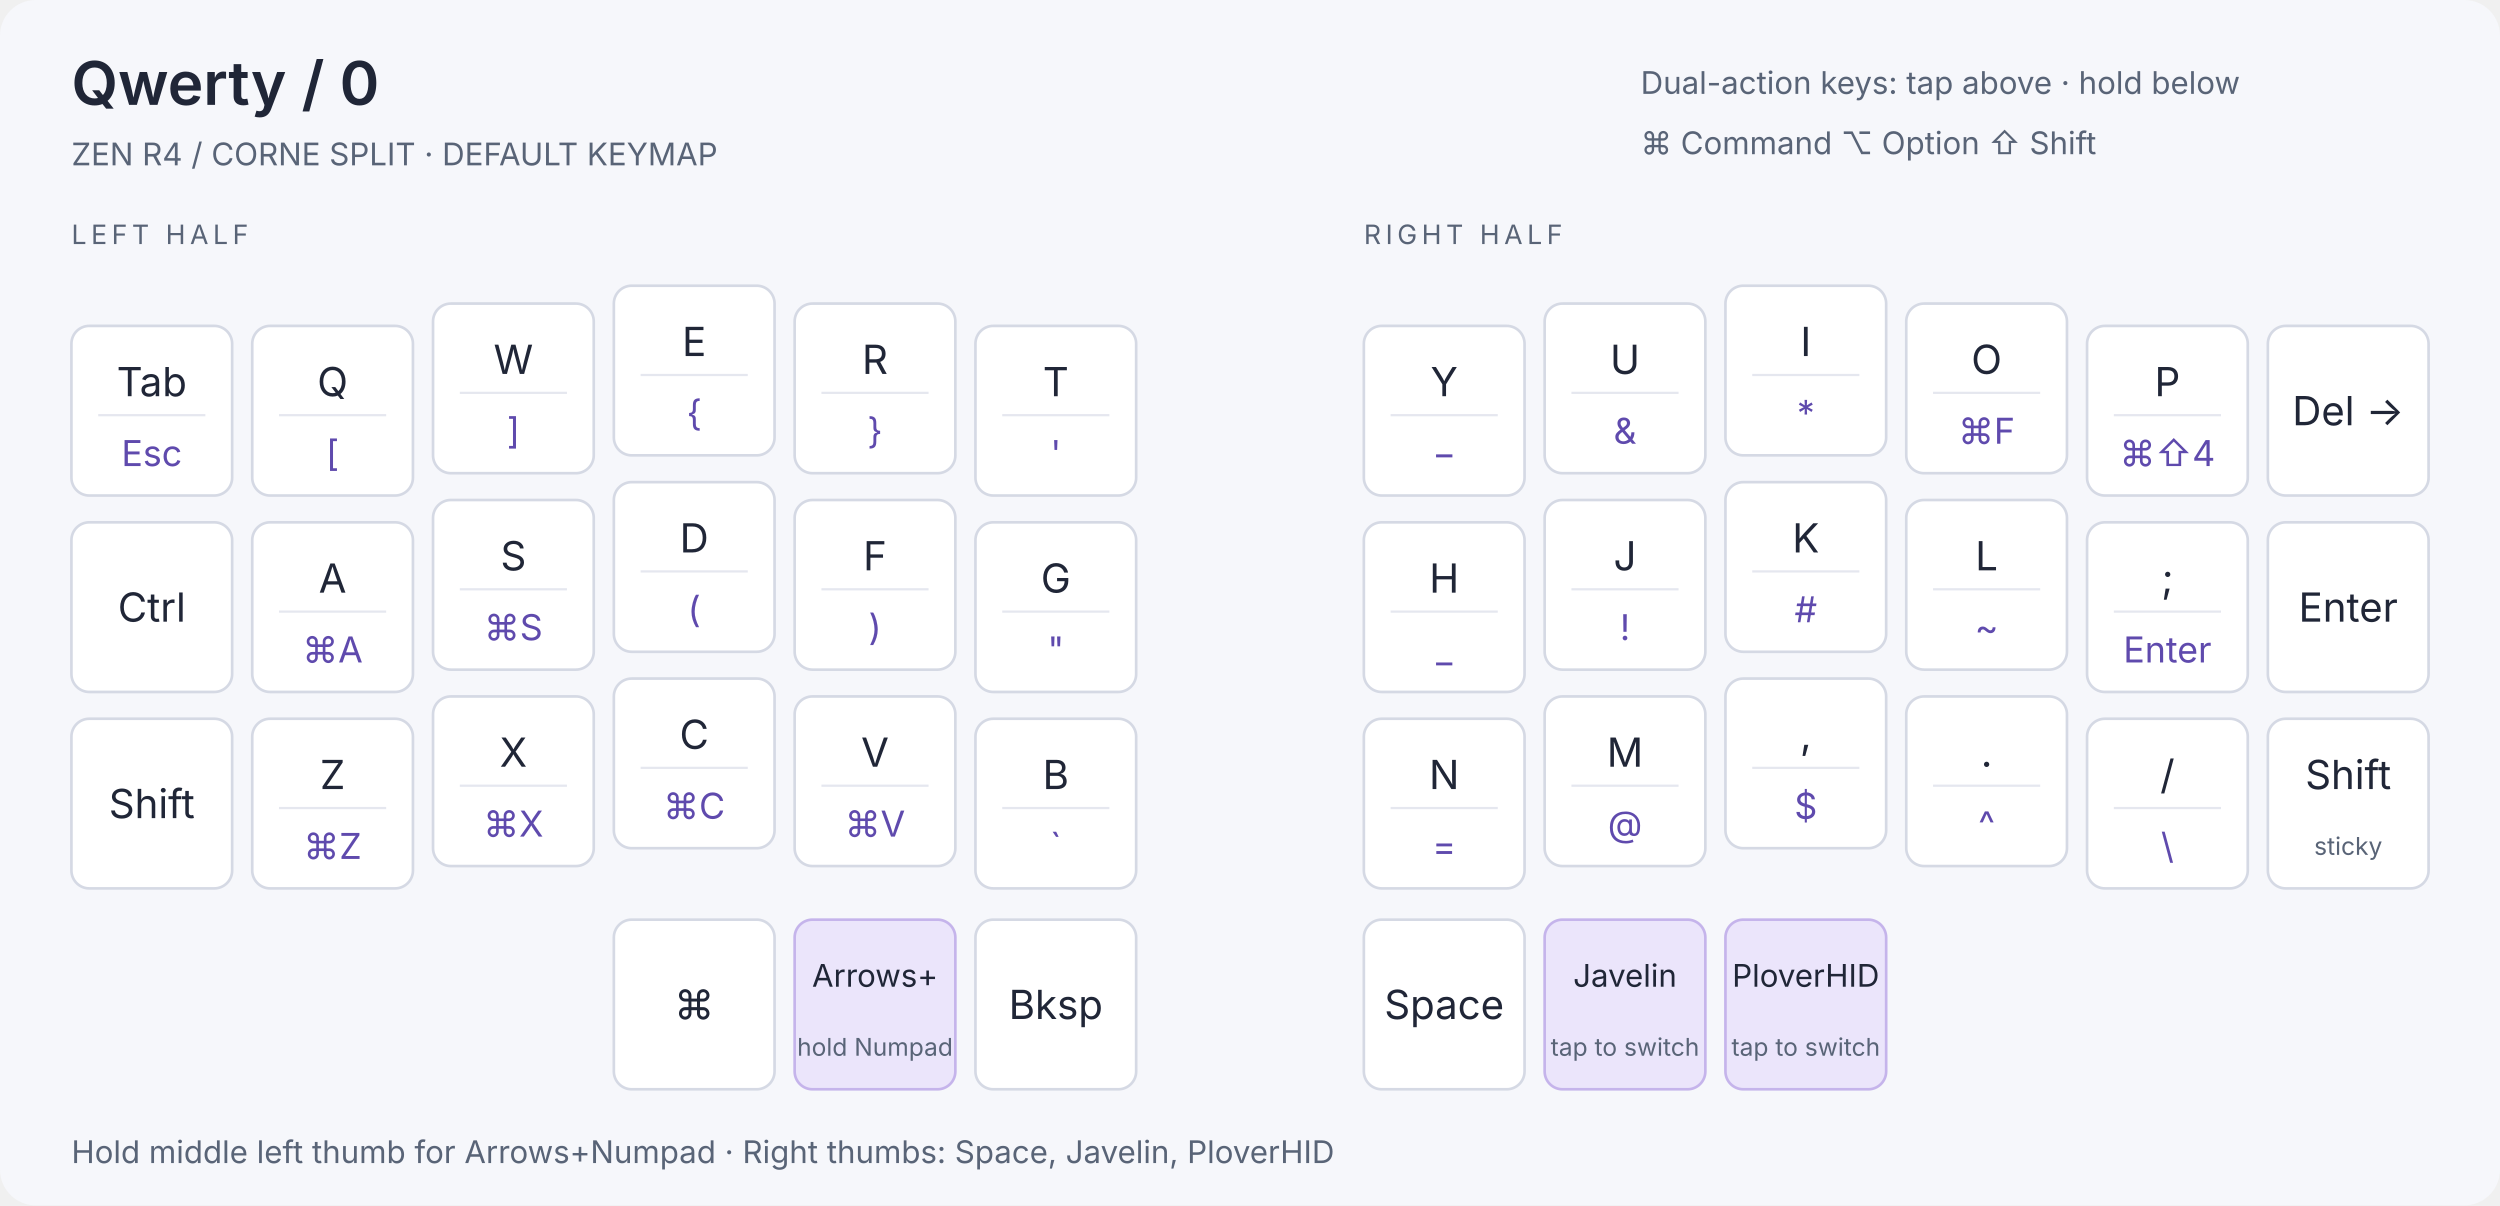
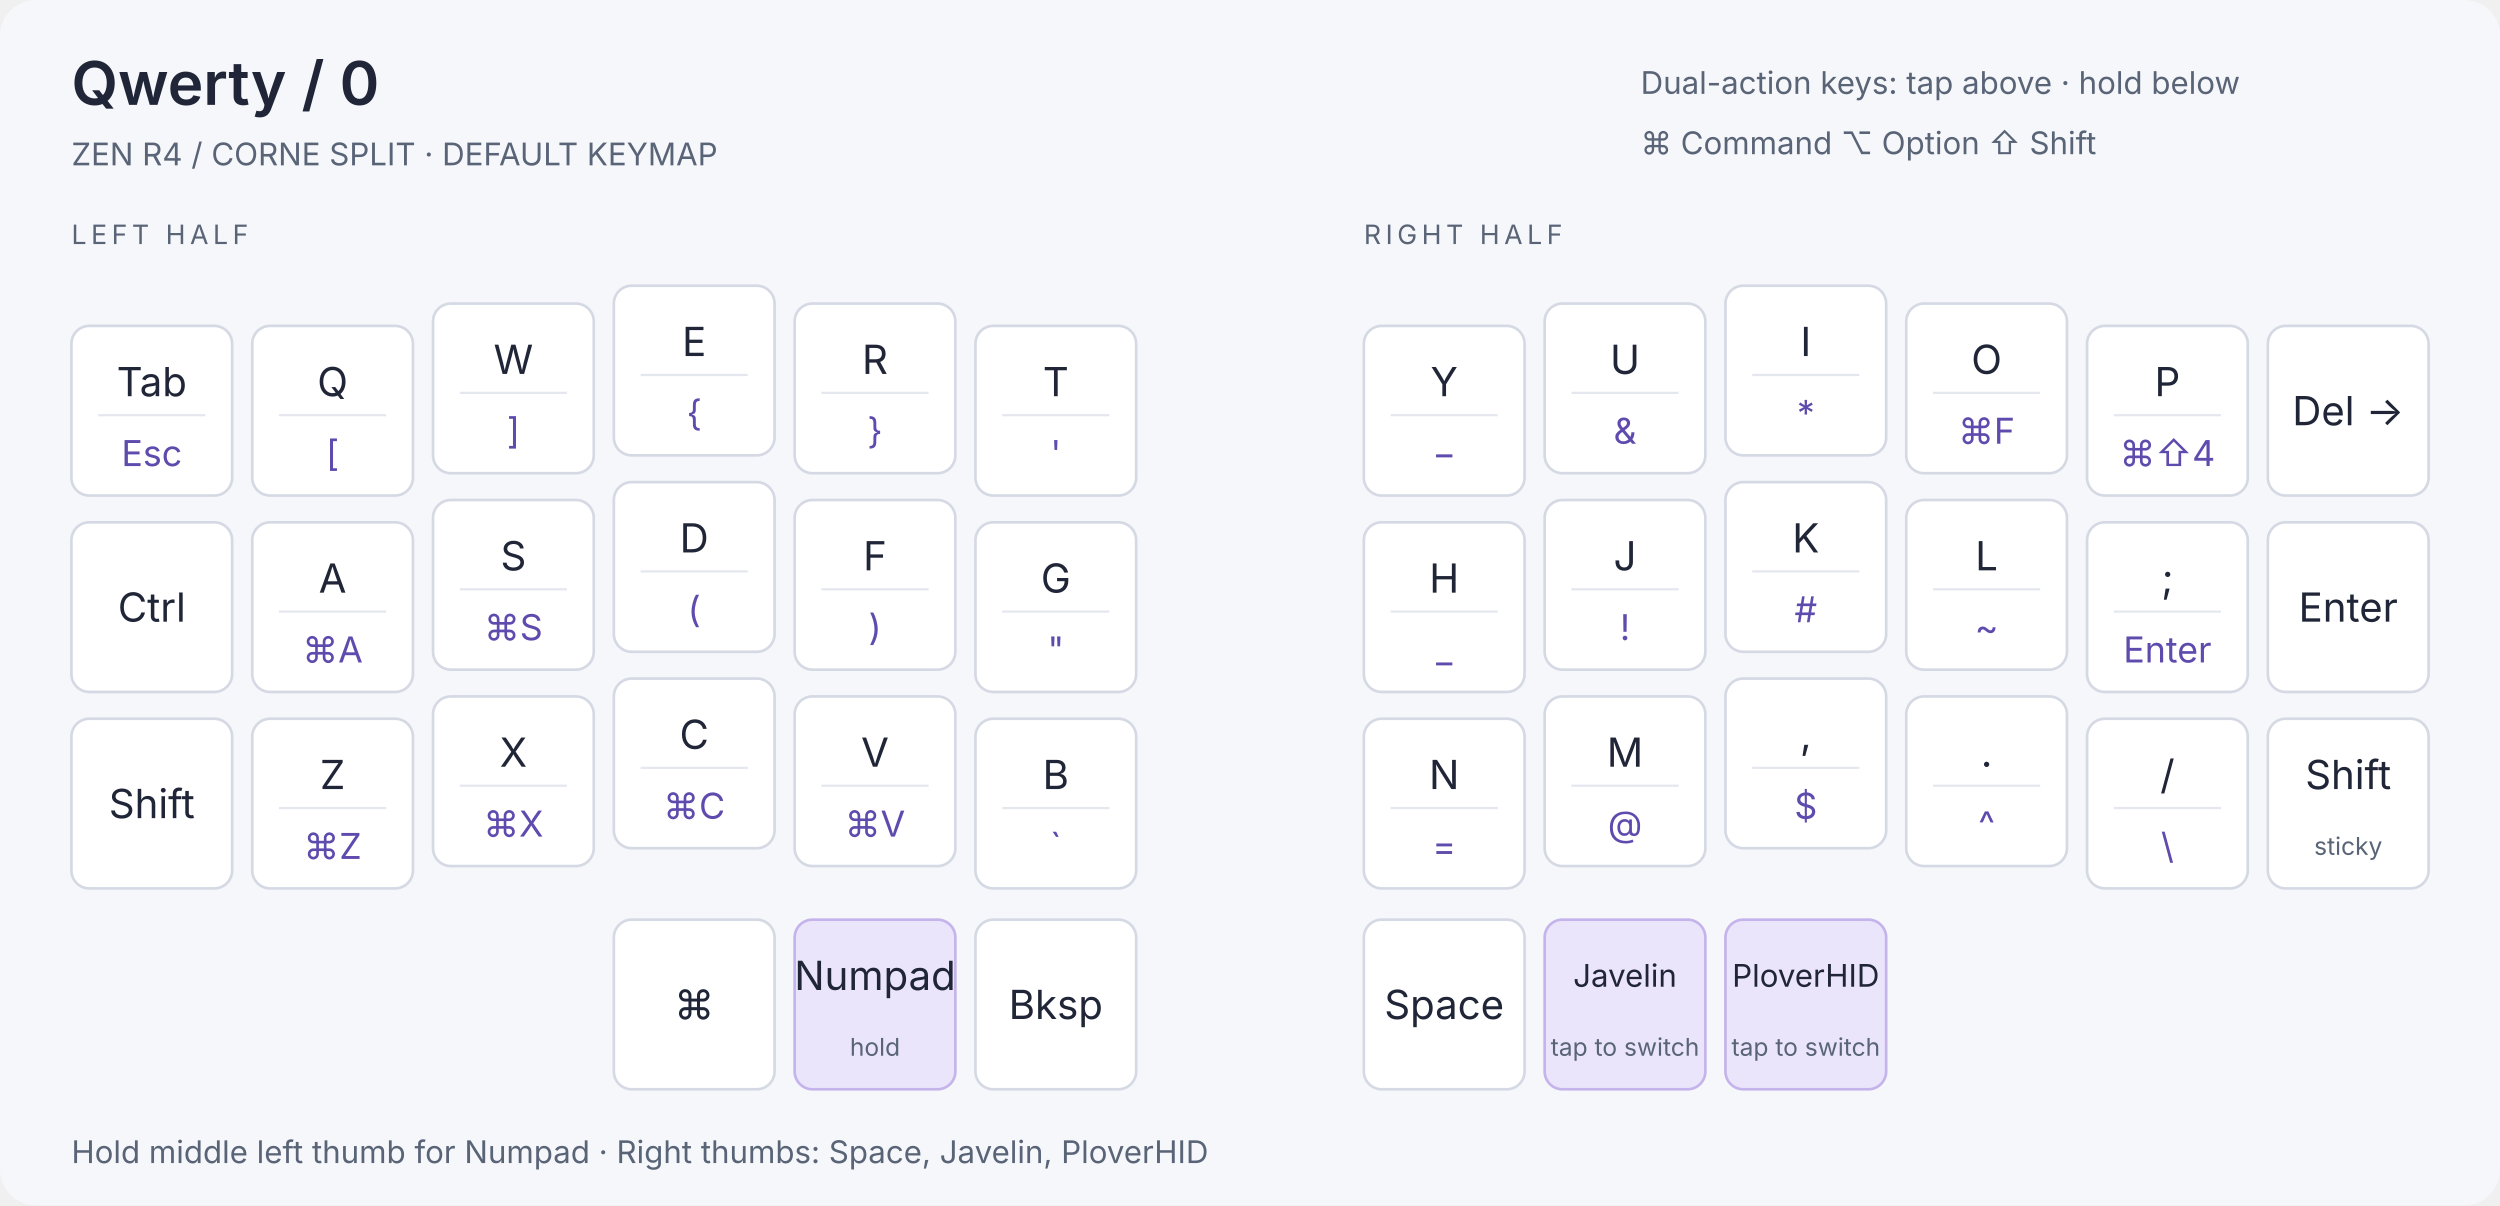
<svg xmlns="http://www.w3.org/2000/svg" width="1120" height="540" viewBox="0 0 1120 540" role="img" aria-labelledby="title desc">
  <style>
.bg{fill:#f6f7fb}.key{fill:#fff;stroke:#d5d9e4;stroke-width:1.2}.line{stroke:#e5e7ef;stroke-width:1}
text{font-family:system-ui,-apple-system,BlinkMacSystemFont,"Segoe UI",sans-serif;fill:#202637;font-size:18px;text-anchor:middle;dominant-baseline:middle}
.title{font-size:27px;font-weight:600;text-anchor:start}.subtitle{font-size:14px;fill:#596477;text-anchor:start}.side{font-size:12px;letter-spacing:2px;fill:#596477;text-anchor:start}
.compact{font-size:14px}.hold{fill:#5f4aad;font-size:16px}.meta{fill:#596477;font-size:11px}.disabled .key{fill:#eceef4;stroke:#e0e3eb}.disabled text{fill:#8e98aa}
.layer .key{fill:#ebe5fb;stroke:#c5b4eb}.steno .key{fill:#edf5fb;stroke:#c4d9ea}.footer{font-size:14px;fill:#596477;text-anchor:start}
@media(prefers-color-scheme:dark){.bg{fill:#151922}.key{fill:#222936;stroke:#414b5e}.line{stroke:#414b5e}text{fill:#ecf0f7}.subtitle,.side,.meta,.footer{fill:#b3bdcd}.compact{font-size:14px}.hold{fill:#c2aaff}.disabled .key{fill:#1b202b;stroke:#303746}.disabled text{fill:#77849a}.layer .key{fill:#35294e;stroke:#71578e}.steno .key{fill:#203448;stroke:#3f617c}}
</style>
  <rect class="bg" width="1120" height="540" rx="16" />
  <text x="32" y="37" class="title">Qwerty  /  0</text>
  <text x="32" y="69" class="subtitle">ZEN R4 / CORNE SPLIT     ·     DEFAULT KEYMAP</text>
  <text x="735" y="37" class="subtitle">Dual-action keys: tap above · hold below</text>
  <text x="735" y="64" class="subtitle">⌘ Command     ⌥ Option     ⇧ Shift</text>
  <text x="32" y="105" class="side">LEFT HALF</text>
  <g class="dual" data-key-index="0">
    <rect class="key" x="32" y="146" width="72" height="76" rx="8" />
    <text x="68" y="171" class="">Tab</text>
    <line class="line" x1="44" x2="92" y1="186" y2="186" />
    <text x="68" y="203" class="hold">Esc</text>
  </g>
  <g class="dual" data-key-index="1">
    <rect class="key" x="113" y="146" width="72" height="76" rx="8" />
    <text x="149" y="171" class="">Q</text>
    <line class="line" x1="125" x2="173" y1="186" y2="186" />
    <text x="149" y="203" class="hold">[</text>
  </g>
  <g class="dual" data-key-index="2">
    <rect class="key" x="194" y="136" width="72" height="76" rx="8" />
    <text x="230" y="161" class="">W</text>
    <line class="line" x1="206" x2="254" y1="176" y2="176" />
    <text x="230" y="193" class="hold">]</text>
  </g>
  <g class="dual" data-key-index="3">
    <rect class="key" x="275" y="128" width="72" height="76" rx="8" />
    <text x="311" y="153" class="">E</text>
    <line class="line" x1="287" x2="335" y1="168" y2="168" />
    <text x="311" y="185" class="hold">{</text>
  </g>
  <g class="dual" data-key-index="4">
    <rect class="key" x="356" y="136" width="72" height="76" rx="8" />
    <text x="392" y="161" class="">R</text>
    <line class="line" x1="368" x2="416" y1="176" y2="176" />
    <text x="392" y="193" class="hold">}</text>
  </g>
  <g class="dual" data-key-index="5">
    <rect class="key" x="437" y="146" width="72" height="76" rx="8" />
    <text x="473" y="171" class="">T</text>
    <line class="line" x1="449" x2="497" y1="186" y2="186" />
    <text x="473" y="203" class="hold">'</text>
  </g>
  <g class="plain" data-key-index="12">
    <rect class="key" x="32" y="234" width="72" height="76" rx="8" />
    <text x="68" y="272" class="">Ctrl</text>
  </g>
  <g class="dual" data-key-index="13">
    <rect class="key" x="113" y="234" width="72" height="76" rx="8" />
    <text x="149" y="259" class="">A</text>
    <line class="line" x1="125" x2="173" y1="274" y2="274" />
    <text x="149" y="291" class="hold">⌘A</text>
  </g>
  <g class="dual" data-key-index="14">
    <rect class="key" x="194" y="224" width="72" height="76" rx="8" />
    <text x="230" y="249" class="">S</text>
    <line class="line" x1="206" x2="254" y1="264" y2="264" />
    <text x="230" y="281" class="hold">⌘S</text>
  </g>
  <g class="dual" data-key-index="15">
    <rect class="key" x="275" y="216" width="72" height="76" rx="8" />
    <text x="311" y="241" class="">D</text>
    <line class="line" x1="287" x2="335" y1="256" y2="256" />
    <text x="311" y="273" class="hold">(</text>
  </g>
  <g class="dual" data-key-index="16">
    <rect class="key" x="356" y="224" width="72" height="76" rx="8" />
    <text x="392" y="249" class="">F</text>
    <line class="line" x1="368" x2="416" y1="264" y2="264" />
    <text x="392" y="281" class="hold">)</text>
  </g>
  <g class="dual" data-key-index="17">
    <rect class="key" x="437" y="234" width="72" height="76" rx="8" />
    <text x="473" y="259" class="">G</text>
    <line class="line" x1="449" x2="497" y1="274" y2="274" />
    <text x="473" y="291" class="hold">"</text>
  </g>
  <g class="plain" data-key-index="24">
    <rect class="key" x="32" y="322" width="72" height="76" rx="8" />
    <text x="68" y="360" class="">Shift</text>
  </g>
  <g class="dual" data-key-index="25">
    <rect class="key" x="113" y="322" width="72" height="76" rx="8" />
    <text x="149" y="347" class="">Z</text>
    <line class="line" x1="125" x2="173" y1="362" y2="362" />
    <text x="149" y="379" class="hold">⌘Z</text>
  </g>
  <g class="dual" data-key-index="26">
    <rect class="key" x="194" y="312" width="72" height="76" rx="8" />
    <text x="230" y="337" class="">X</text>
    <line class="line" x1="206" x2="254" y1="352" y2="352" />
    <text x="230" y="369" class="hold">⌘X</text>
  </g>
  <g class="dual" data-key-index="27">
    <rect class="key" x="275" y="304" width="72" height="76" rx="8" />
    <text x="311" y="329" class="">C</text>
    <line class="line" x1="287" x2="335" y1="344" y2="344" />
    <text x="311" y="361" class="hold">⌘C</text>
  </g>
  <g class="dual" data-key-index="28">
    <rect class="key" x="356" y="312" width="72" height="76" rx="8" />
    <text x="392" y="337" class="">V</text>
    <line class="line" x1="368" x2="416" y1="352" y2="352" />
    <text x="392" y="369" class="hold">⌘V</text>
  </g>
  <g class="dual" data-key-index="29">
    <rect class="key" x="437" y="322" width="72" height="76" rx="8" />
    <text x="473" y="347" class="">B</text>
    <line class="line" x1="449" x2="497" y1="362" y2="362" />
    <text x="473" y="379" class="hold">`</text>
  </g>
  <g class="plain" data-key-index="36">
    <rect class="key" x="275" y="412" width="72" height="76" rx="8" />
    <text x="311" y="450" class="">⌘</text>
  </g>
  <g class="layer" data-key-index="37">
    <rect class="key" x="356" y="412" width="72" height="76" rx="8" />
-     <text x="392" y="437" class="compact">Arrows+</text>
-     <text x="392" y="469" class="meta">hold Numpad</text>
+     <text x="392" y="437" class="">Numpad</text>
+     <text x="392" y="469" class="meta">hold</text>
  </g>
  <g class="plain" data-key-index="38">
    <rect class="key" x="437" y="412" width="72" height="76" rx="8" />
    <text x="473" y="450" class="">Bksp</text>
  </g>
  <text x="611" y="105" class="side">RIGHT HALF</text>
  <g class="dual" data-key-index="6">
    <rect class="key" x="611" y="146" width="72" height="76" rx="8" />
    <text x="647" y="171" class="">Y</text>
    <line class="line" x1="623" x2="671" y1="186" y2="186" />
    <text x="647" y="203" class="hold">−</text>
  </g>
  <g class="dual" data-key-index="7">
    <rect class="key" x="692" y="136" width="72" height="76" rx="8" />
    <text x="728" y="161" class="">U</text>
    <line class="line" x1="704" x2="752" y1="176" y2="176" />
    <text x="728" y="193" class="hold">&amp;</text>
  </g>
  <g class="dual" data-key-index="8">
    <rect class="key" x="773" y="128" width="72" height="76" rx="8" />
    <text x="809" y="153" class="">I</text>
    <line class="line" x1="785" x2="833" y1="168" y2="168" />
    <text x="809" y="185" class="hold">*</text>
  </g>
  <g class="dual" data-key-index="9">
    <rect class="key" x="854" y="136" width="72" height="76" rx="8" />
    <text x="890" y="161" class="">O</text>
    <line class="line" x1="866" x2="914" y1="176" y2="176" />
    <text x="890" y="193" class="hold">⌘F</text>
  </g>
  <g class="dual" data-key-index="10">
    <rect class="key" x="935" y="146" width="72" height="76" rx="8" />
    <text x="971" y="171" class="">P</text>
    <line class="line" x1="947" x2="995" y1="186" y2="186" />
    <text x="971" y="203" class="hold">⌘⇧4</text>
  </g>
  <g class="plain" data-key-index="11">
    <rect class="key" x="1016" y="146" width="72" height="76" rx="8" />
    <text x="1052" y="184" class="">Del →</text>
  </g>
  <g class="dual" data-key-index="18">
    <rect class="key" x="611" y="234" width="72" height="76" rx="8" />
    <text x="647" y="259" class="">H</text>
    <line class="line" x1="623" x2="671" y1="274" y2="274" />
    <text x="647" y="291" class="hold">_</text>
  </g>
  <g class="dual" data-key-index="19">
    <rect class="key" x="692" y="224" width="72" height="76" rx="8" />
    <text x="728" y="249" class="">J</text>
    <line class="line" x1="704" x2="752" y1="264" y2="264" />
    <text x="728" y="281" class="hold">!</text>
  </g>
  <g class="dual" data-key-index="20">
    <rect class="key" x="773" y="216" width="72" height="76" rx="8" />
    <text x="809" y="241" class="">K</text>
    <line class="line" x1="785" x2="833" y1="256" y2="256" />
    <text x="809" y="273" class="hold">#</text>
  </g>
  <g class="dual" data-key-index="21">
    <rect class="key" x="854" y="224" width="72" height="76" rx="8" />
    <text x="890" y="249" class="">L</text>
    <line class="line" x1="866" x2="914" y1="264" y2="264" />
    <text x="890" y="281" class="hold">~</text>
  </g>
  <g class="dual" data-key-index="22">
    <rect class="key" x="935" y="234" width="72" height="76" rx="8" />
    <text x="971" y="259" class="">;</text>
    <line class="line" x1="947" x2="995" y1="274" y2="274" />
    <text x="971" y="291" class="hold">Enter</text>
  </g>
  <g class="plain" data-key-index="23">
    <rect class="key" x="1016" y="234" width="72" height="76" rx="8" />
    <text x="1052" y="272" class="">Enter</text>
  </g>
  <g class="dual" data-key-index="30">
    <rect class="key" x="611" y="322" width="72" height="76" rx="8" />
    <text x="647" y="347" class="">N</text>
    <line class="line" x1="623" x2="671" y1="362" y2="362" />
    <text x="647" y="379" class="hold">=</text>
  </g>
  <g class="dual" data-key-index="31">
    <rect class="key" x="692" y="312" width="72" height="76" rx="8" />
    <text x="728" y="337" class="">M</text>
    <line class="line" x1="704" x2="752" y1="352" y2="352" />
    <text x="728" y="369" class="hold">@</text>
  </g>
  <g class="dual" data-key-index="32">
    <rect class="key" x="773" y="304" width="72" height="76" rx="8" />
    <text x="809" y="329" class="">,</text>
    <line class="line" x1="785" x2="833" y1="344" y2="344" />
    <text x="809" y="361" class="hold">$</text>
  </g>
  <g class="dual" data-key-index="33">
    <rect class="key" x="854" y="312" width="72" height="76" rx="8" />
    <text x="890" y="337" class="">.</text>
    <line class="line" x1="866" x2="914" y1="352" y2="352" />
    <text x="890" y="369" class="hold">^</text>
  </g>
  <g class="dual" data-key-index="34">
    <rect class="key" x="935" y="322" width="72" height="76" rx="8" />
    <text x="971" y="347" class="">/</text>
    <line class="line" x1="947" x2="995" y1="362" y2="362" />
    <text x="971" y="379" class="hold">\</text>
  </g>
  <g class="plain" data-key-index="35">
    <rect class="key" x="1016" y="322" width="72" height="76" rx="8" />
    <text x="1052" y="347" class="">Shift</text>
    <text x="1052" y="379" class="meta">sticky</text>
  </g>
  <g class="plain" data-key-index="39">
    <rect class="key" x="611" y="412" width="72" height="76" rx="8" />
    <text x="647" y="450" class="">Space</text>
  </g>
  <g class="layer" data-key-index="40">
    <rect class="key" x="692" y="412" width="72" height="76" rx="8" />
    <text x="728" y="437" class="compact">Javelin</text>
    <text x="728" y="469" class="meta">tap to switch</text>
  </g>
  <g class="layer" data-key-index="41">
    <rect class="key" x="773" y="412" width="72" height="76" rx="8" />
    <text x="809" y="437" class="compact">PloverHID</text>
    <text x="809" y="469" class="meta">tap to switch</text>
  </g>
-   <text x="32" y="516" class="footer">Hold middle left thumb for Arrows+Numpad · Right thumbs: Space, Javelin, PloverHID</text>
+   <text x="32" y="516" class="footer">Hold middle left thumb for Numpad · Right thumbs: Space, Javelin, PloverHID</text>
</svg>
